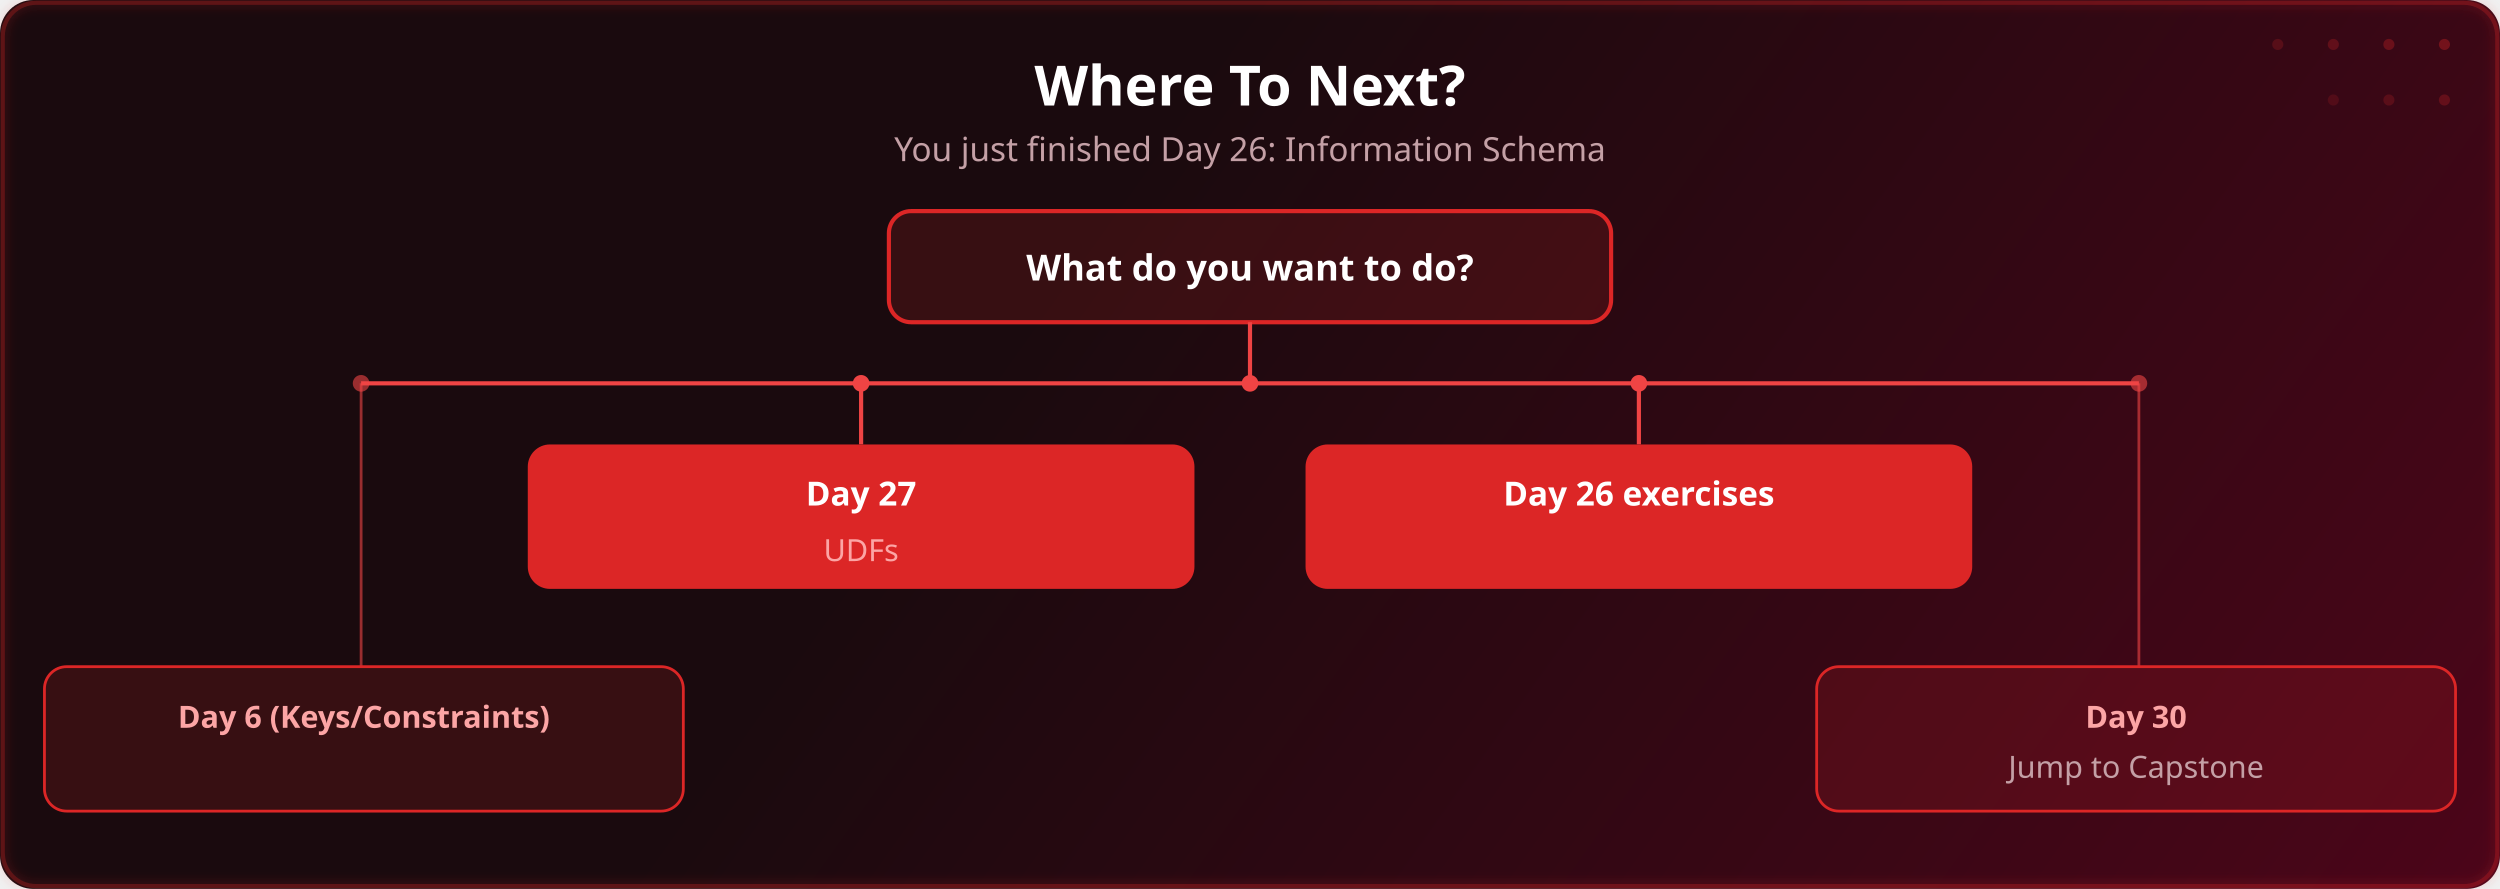
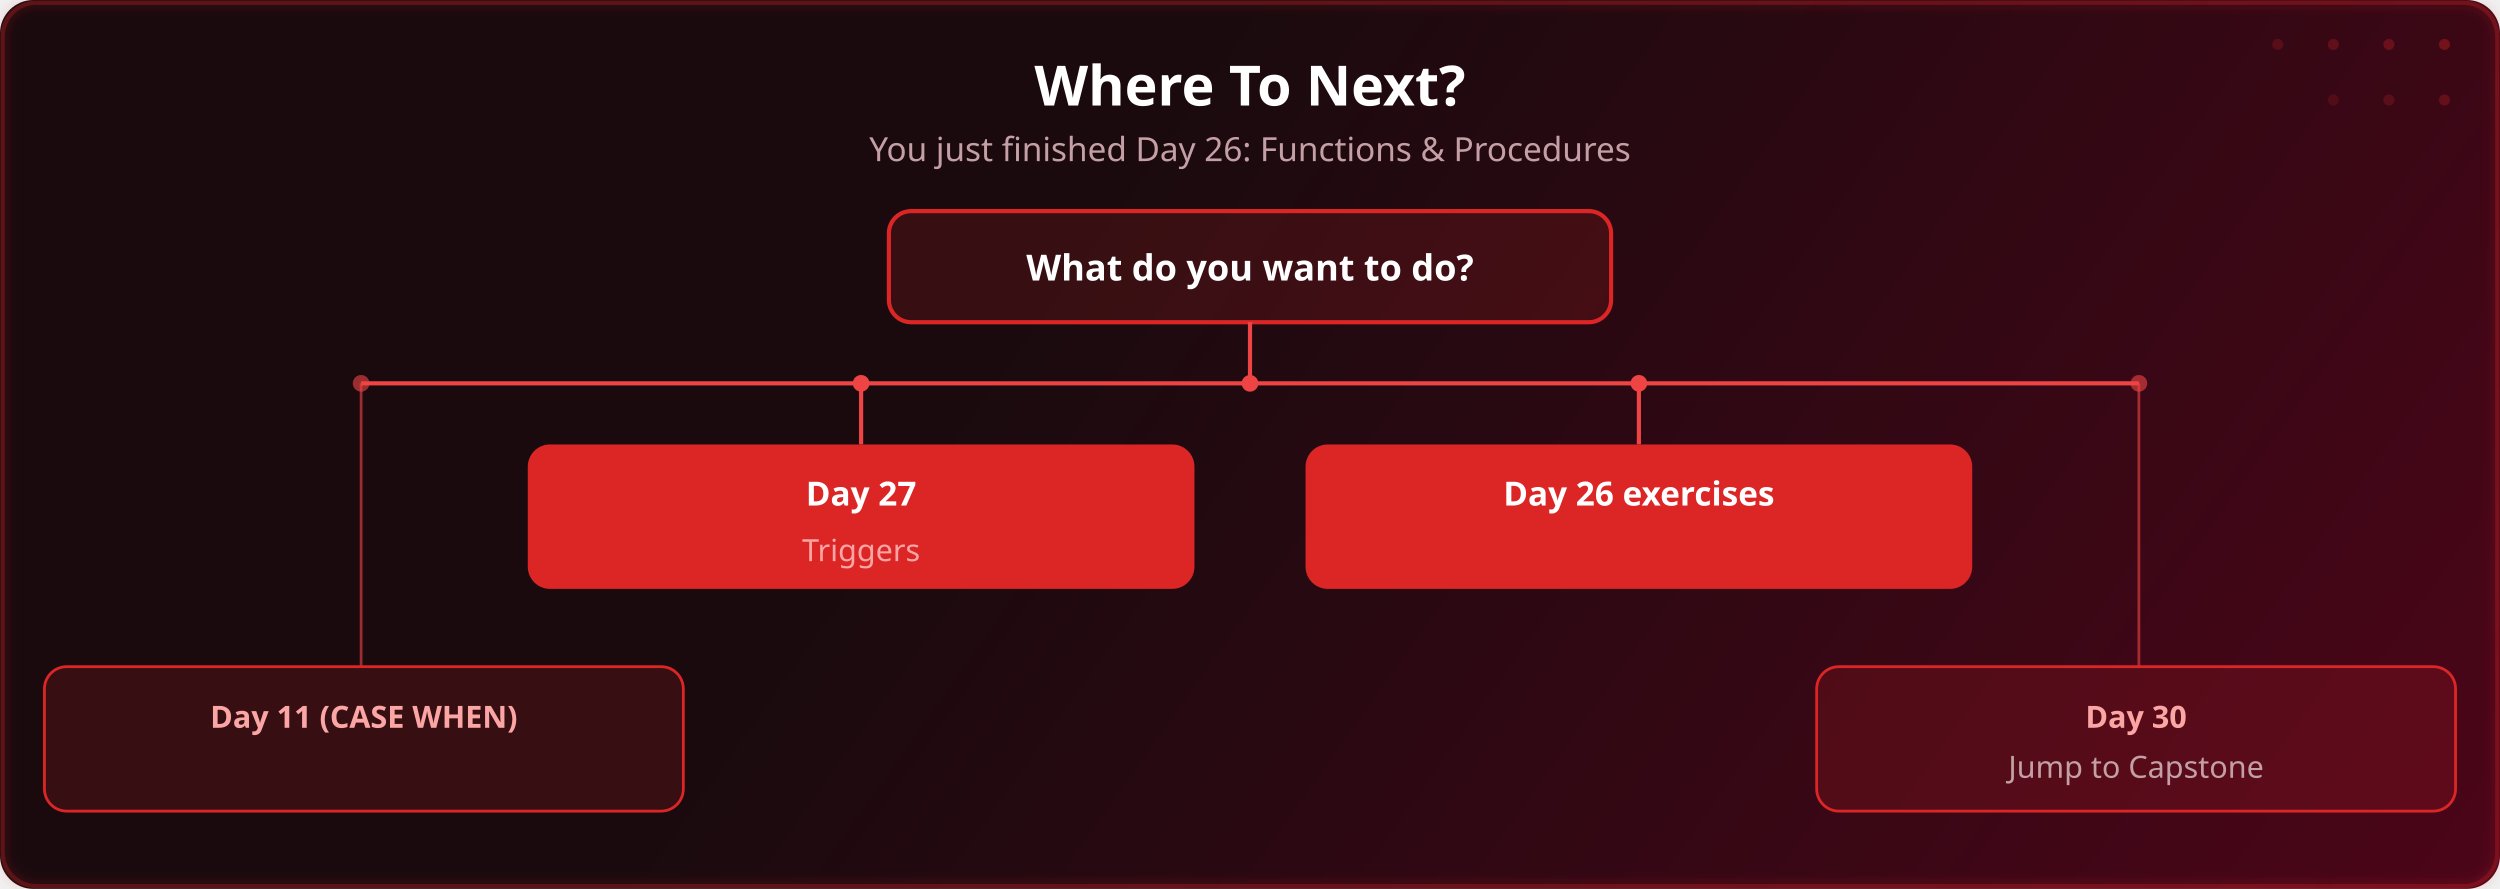
<svg xmlns="http://www.w3.org/2000/svg" viewBox="0 0 900 320" fill="none">
  <defs>
    <linearGradient id="wnbg" x1="450" y1="0" x2="900" y2="320" gradientUnits="userSpaceOnUse">
      <stop offset="0%" stop-color="#1a0a0e" />
      <stop offset="100%" stop-color="#4c0519" />
    </linearGradient>
    <filter id="glow2">
      <feGaussianBlur stdDeviation="2" result="blur" />
      <feMerge>
        <feMergeNode in="blur" />
        <feMergeNode in="SourceGraphic" />
      </feMerge>
    </filter>
  </defs>
  <rect width="900" height="320" rx="12" fill="url(#wnbg)" />
  <rect x="1" y="1" width="898" height="318" rx="12" fill="none" stroke="#dc2626" stroke-width="1.5" opacity="0.35" filter="url(#glow2)" />
  <circle cx="820" cy="16" r="2" fill="#dc2626" opacity="0.2" />
  <circle cx="840" cy="16" r="2" fill="#dc2626" opacity="0.25" />
  <circle cx="860" cy="16" r="2" fill="#dc2626" opacity="0.3" />
  <circle cx="880" cy="16" r="2" fill="#dc2626" opacity="0.35" />
  <circle cx="840" cy="36" r="2" fill="#dc2626" opacity="0.15" />
  <circle cx="860" cy="36" r="2" fill="#dc2626" opacity="0.2" />
  <circle cx="880" cy="36" r="2" fill="#dc2626" opacity="0.25" />
  <text x="450" y="38" font-family="Segoe UI, system-ui, sans-serif" font-size="20" font-weight="700" fill="#ffffff" text-anchor="middle">Where To Next?</text>
-   <text x="450" y="58" font-family="Segoe UI, system-ui, sans-serif" font-size="12" fill="#c4a0a6" text-anchor="middle">You just finished Day 26: Information Schema</text>
+   <text x="450" y="58" font-family="Segoe UI, system-ui, sans-serif" font-size="12" fill="#c4a0a6" text-anchor="middle">You just finished Day 26: Functions &amp; Procedures</text>
  <rect x="320" y="76" width="260" height="40" rx="8" fill="#dc2626" opacity="0.15" />
  <rect x="320" y="76" width="260" height="40" rx="8" fill="none" stroke="#dc2626" stroke-width="1.5" />
  <text x="450" y="101" font-family="Segoe UI, system-ui, sans-serif" font-size="13" font-weight="600" fill="#ffffff" text-anchor="middle">What do you want to do?</text>
  <line x1="450" y1="116" x2="450" y2="138" stroke="#ef4444" stroke-width="1.5" />
  <line x1="130" y1="138" x2="770" y2="138" stroke="#ef4444" stroke-width="1.5" />
  <circle cx="450" cy="138" r="3" fill="#ef4444" />
  <circle cx="310" cy="138" r="3" fill="#ef4444" />
  <circle cx="590" cy="138" r="3" fill="#ef4444" />
  <circle cx="130" cy="138" r="3" fill="#ef4444" opacity="0.6" />
  <circle cx="770" cy="138" r="3" fill="#ef4444" opacity="0.6" />
  <line x1="310" y1="138" x2="310" y2="160" stroke="#ef4444" stroke-width="1.5" />
  <line x1="590" y1="138" x2="590" y2="160" stroke="#ef4444" stroke-width="1.5" />
  <line x1="130" y1="138" x2="130" y2="240" stroke="#ef4444" stroke-width="1" opacity="0.6" />
  <line x1="770" y1="138" x2="770" y2="240" stroke="#ef4444" stroke-width="1" opacity="0.6" />
  <rect x="190" y="160" width="240" height="52" rx="8" fill="#dc2626" />
  <text x="310" y="182" font-family="Segoe UI, system-ui, sans-serif" font-size="12" font-weight="700" fill="#ffffff" text-anchor="middle">Day 27</text>
-   <text x="310" y="202" font-family="Segoe UI, system-ui, sans-serif" font-size="11" fill="#fca5a5" text-anchor="middle">UDFs</text>
+   <text x="310" y="202" font-family="Segoe UI, system-ui, sans-serif" font-size="11" fill="#fca5a5" text-anchor="middle">Triggers</text>
  <rect x="470" y="160" width="240" height="52" rx="8" fill="#dc2626" />
  <text x="590" y="182" font-family="Segoe UI, system-ui, sans-serif" font-size="12" font-weight="700" fill="#ffffff" text-anchor="middle">Day 26 exercises</text>
  <text x="590" y="202" font-family="Segoe UI, system-ui, sans-serif" font-size="11" fill="#fca5a5" text-anchor="middle" />
  <rect x="16" y="240" width="230" height="52" rx="8" fill="#dc2626" opacity="0.15" />
  <rect x="16" y="240" width="230" height="52" rx="8" fill="none" stroke="#dc2626" stroke-width="1" />
-   <text x="131" y="262" font-family="Segoe UI, system-ui, sans-serif" font-size="11" font-weight="600" fill="#fca5a5" text-anchor="middle">Day 6 (Keys/Constraints)</text>
+   <text x="131" y="262" font-family="Segoe UI, system-ui, sans-serif" font-size="11" font-weight="600" fill="#fca5a5" text-anchor="middle">Day 11 (CASE WHEN)</text>
  <text x="131" y="280" font-family="Segoe UI, system-ui, sans-serif" font-size="11" fill="#c4a0a6" text-anchor="middle" />
  <rect x="654" y="240" width="230" height="52" rx="8" fill="#dc2626" opacity="0.15" />
  <rect x="654" y="240" width="230" height="52" rx="8" fill="none" stroke="#dc2626" stroke-width="1" />
  <text x="769" y="262" font-family="Segoe UI, system-ui, sans-serif" font-size="11" font-weight="600" fill="#fca5a5" text-anchor="middle">Day 30</text>
  <text x="769" y="280" font-family="Segoe UI, system-ui, sans-serif" font-size="11" fill="#c4a0a6" text-anchor="middle">Jump to Capstone</text>
</svg>
